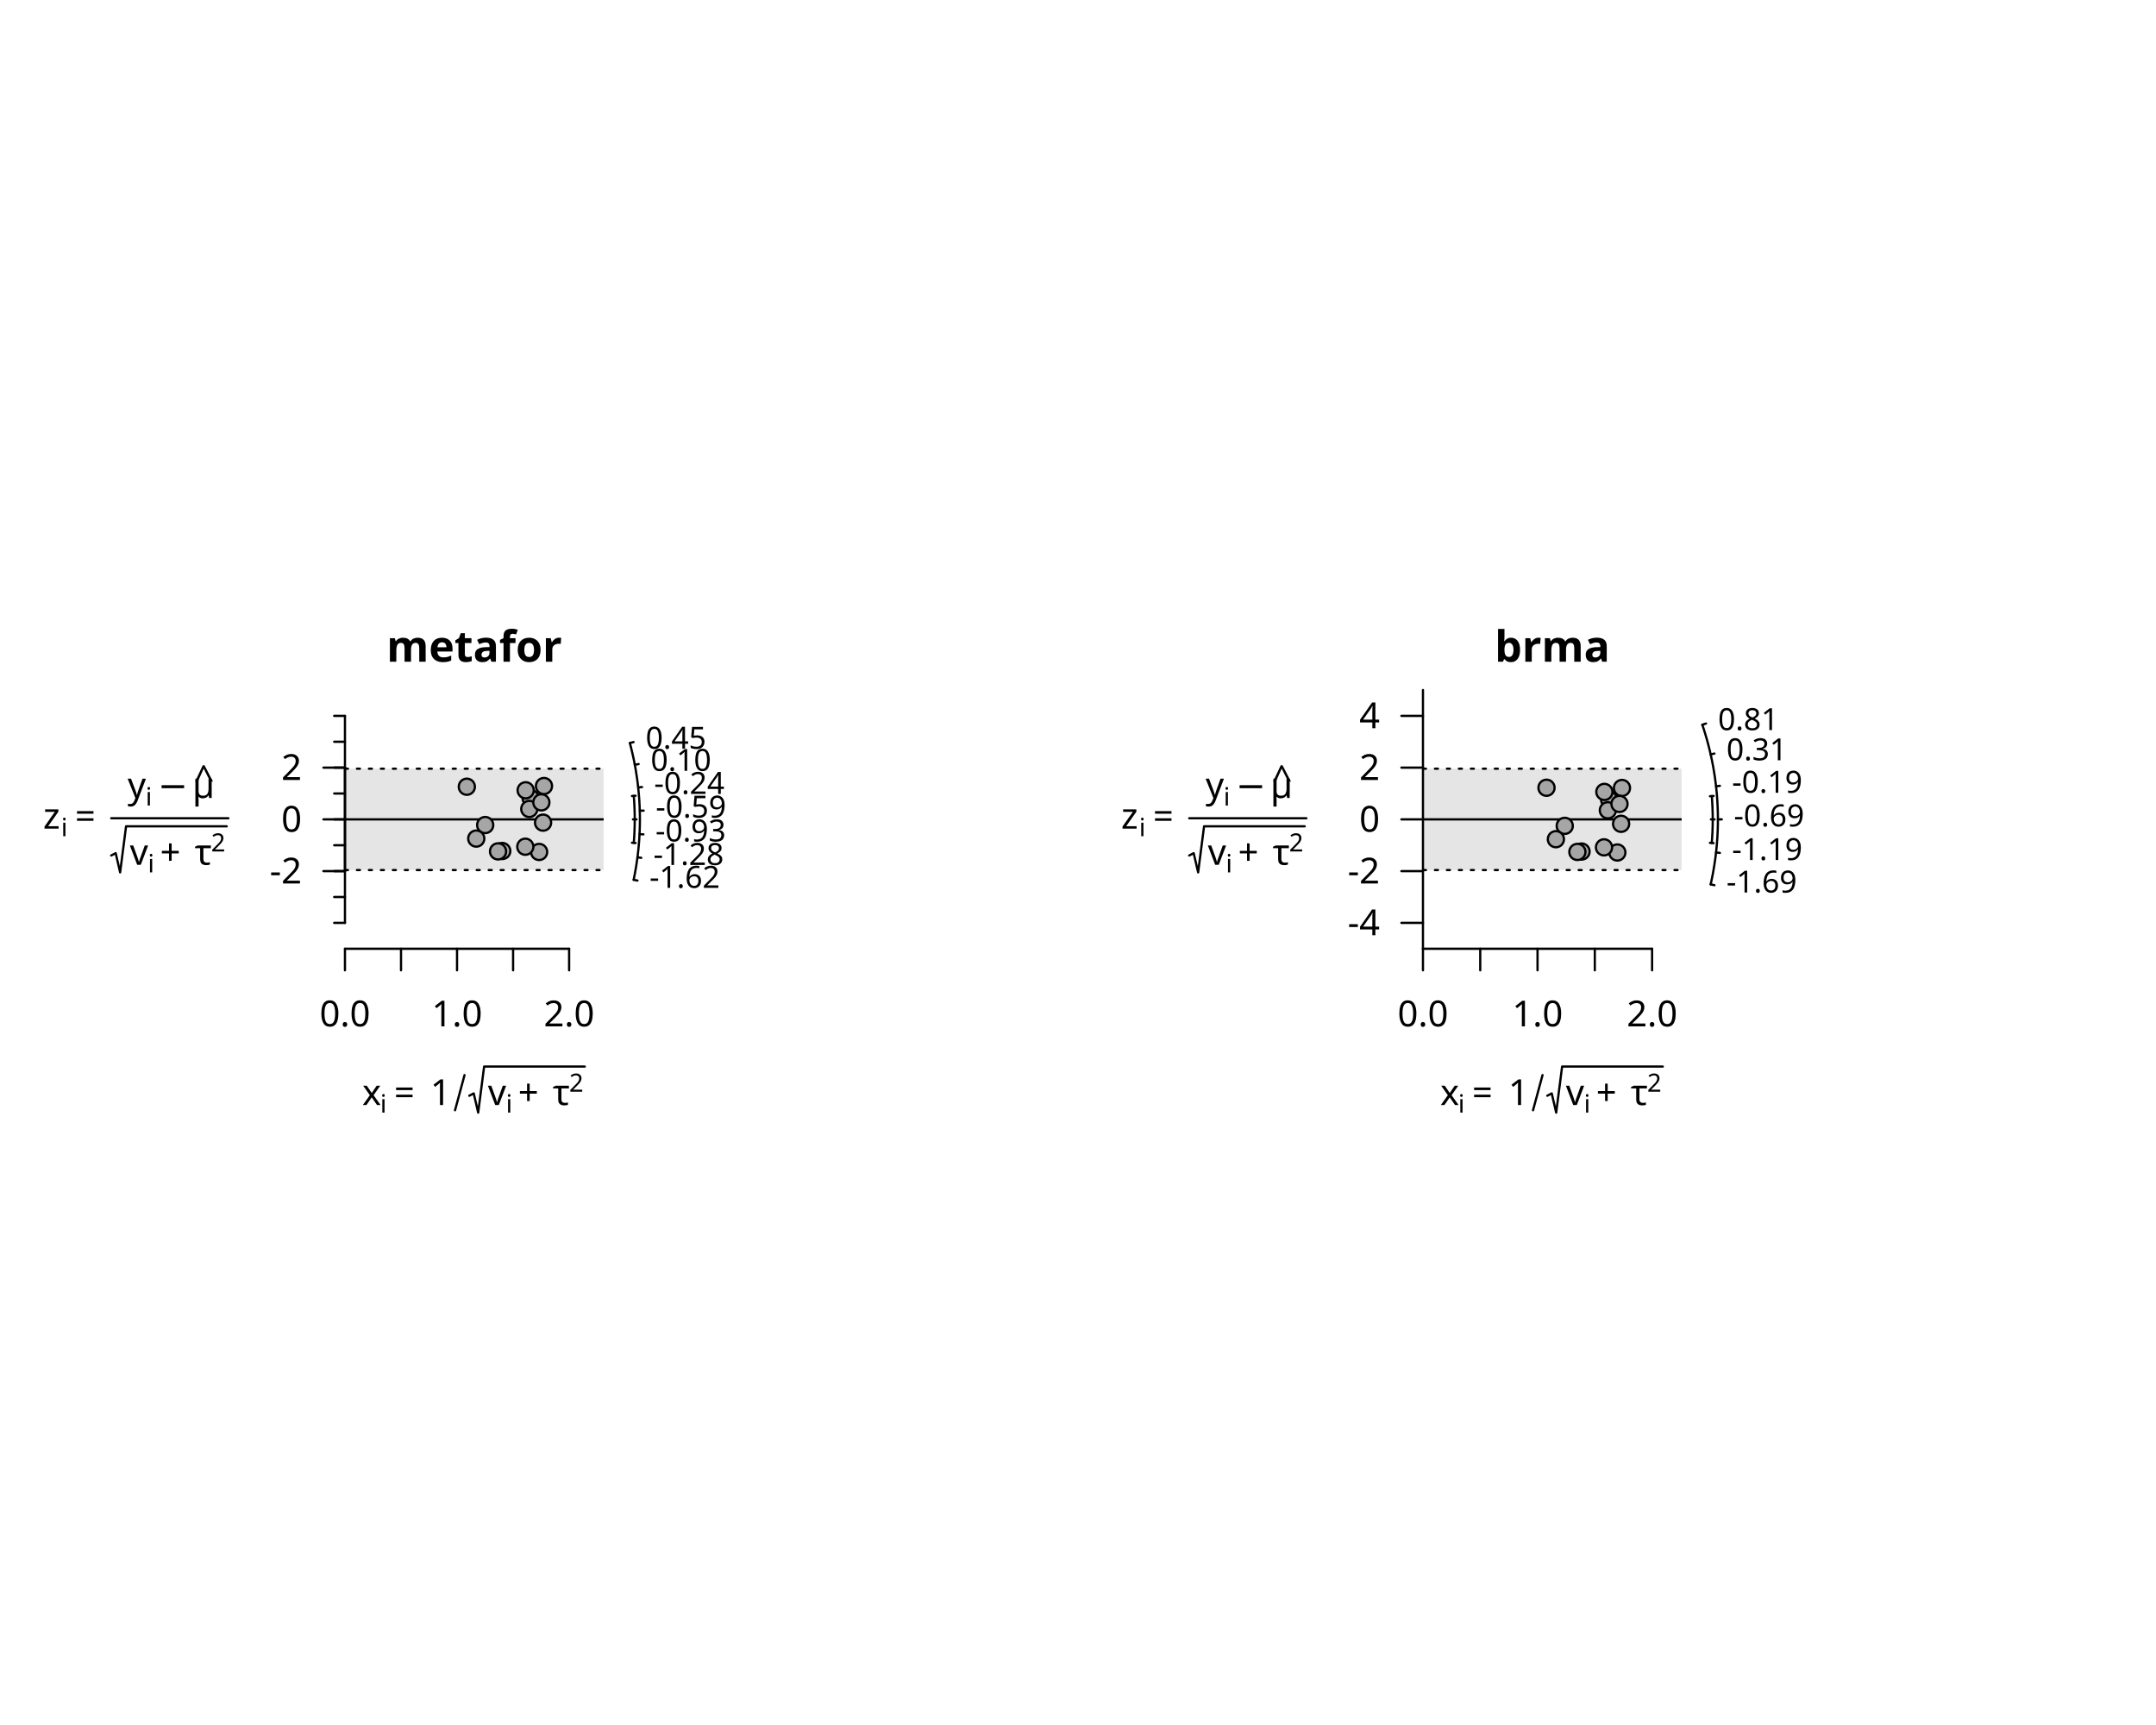
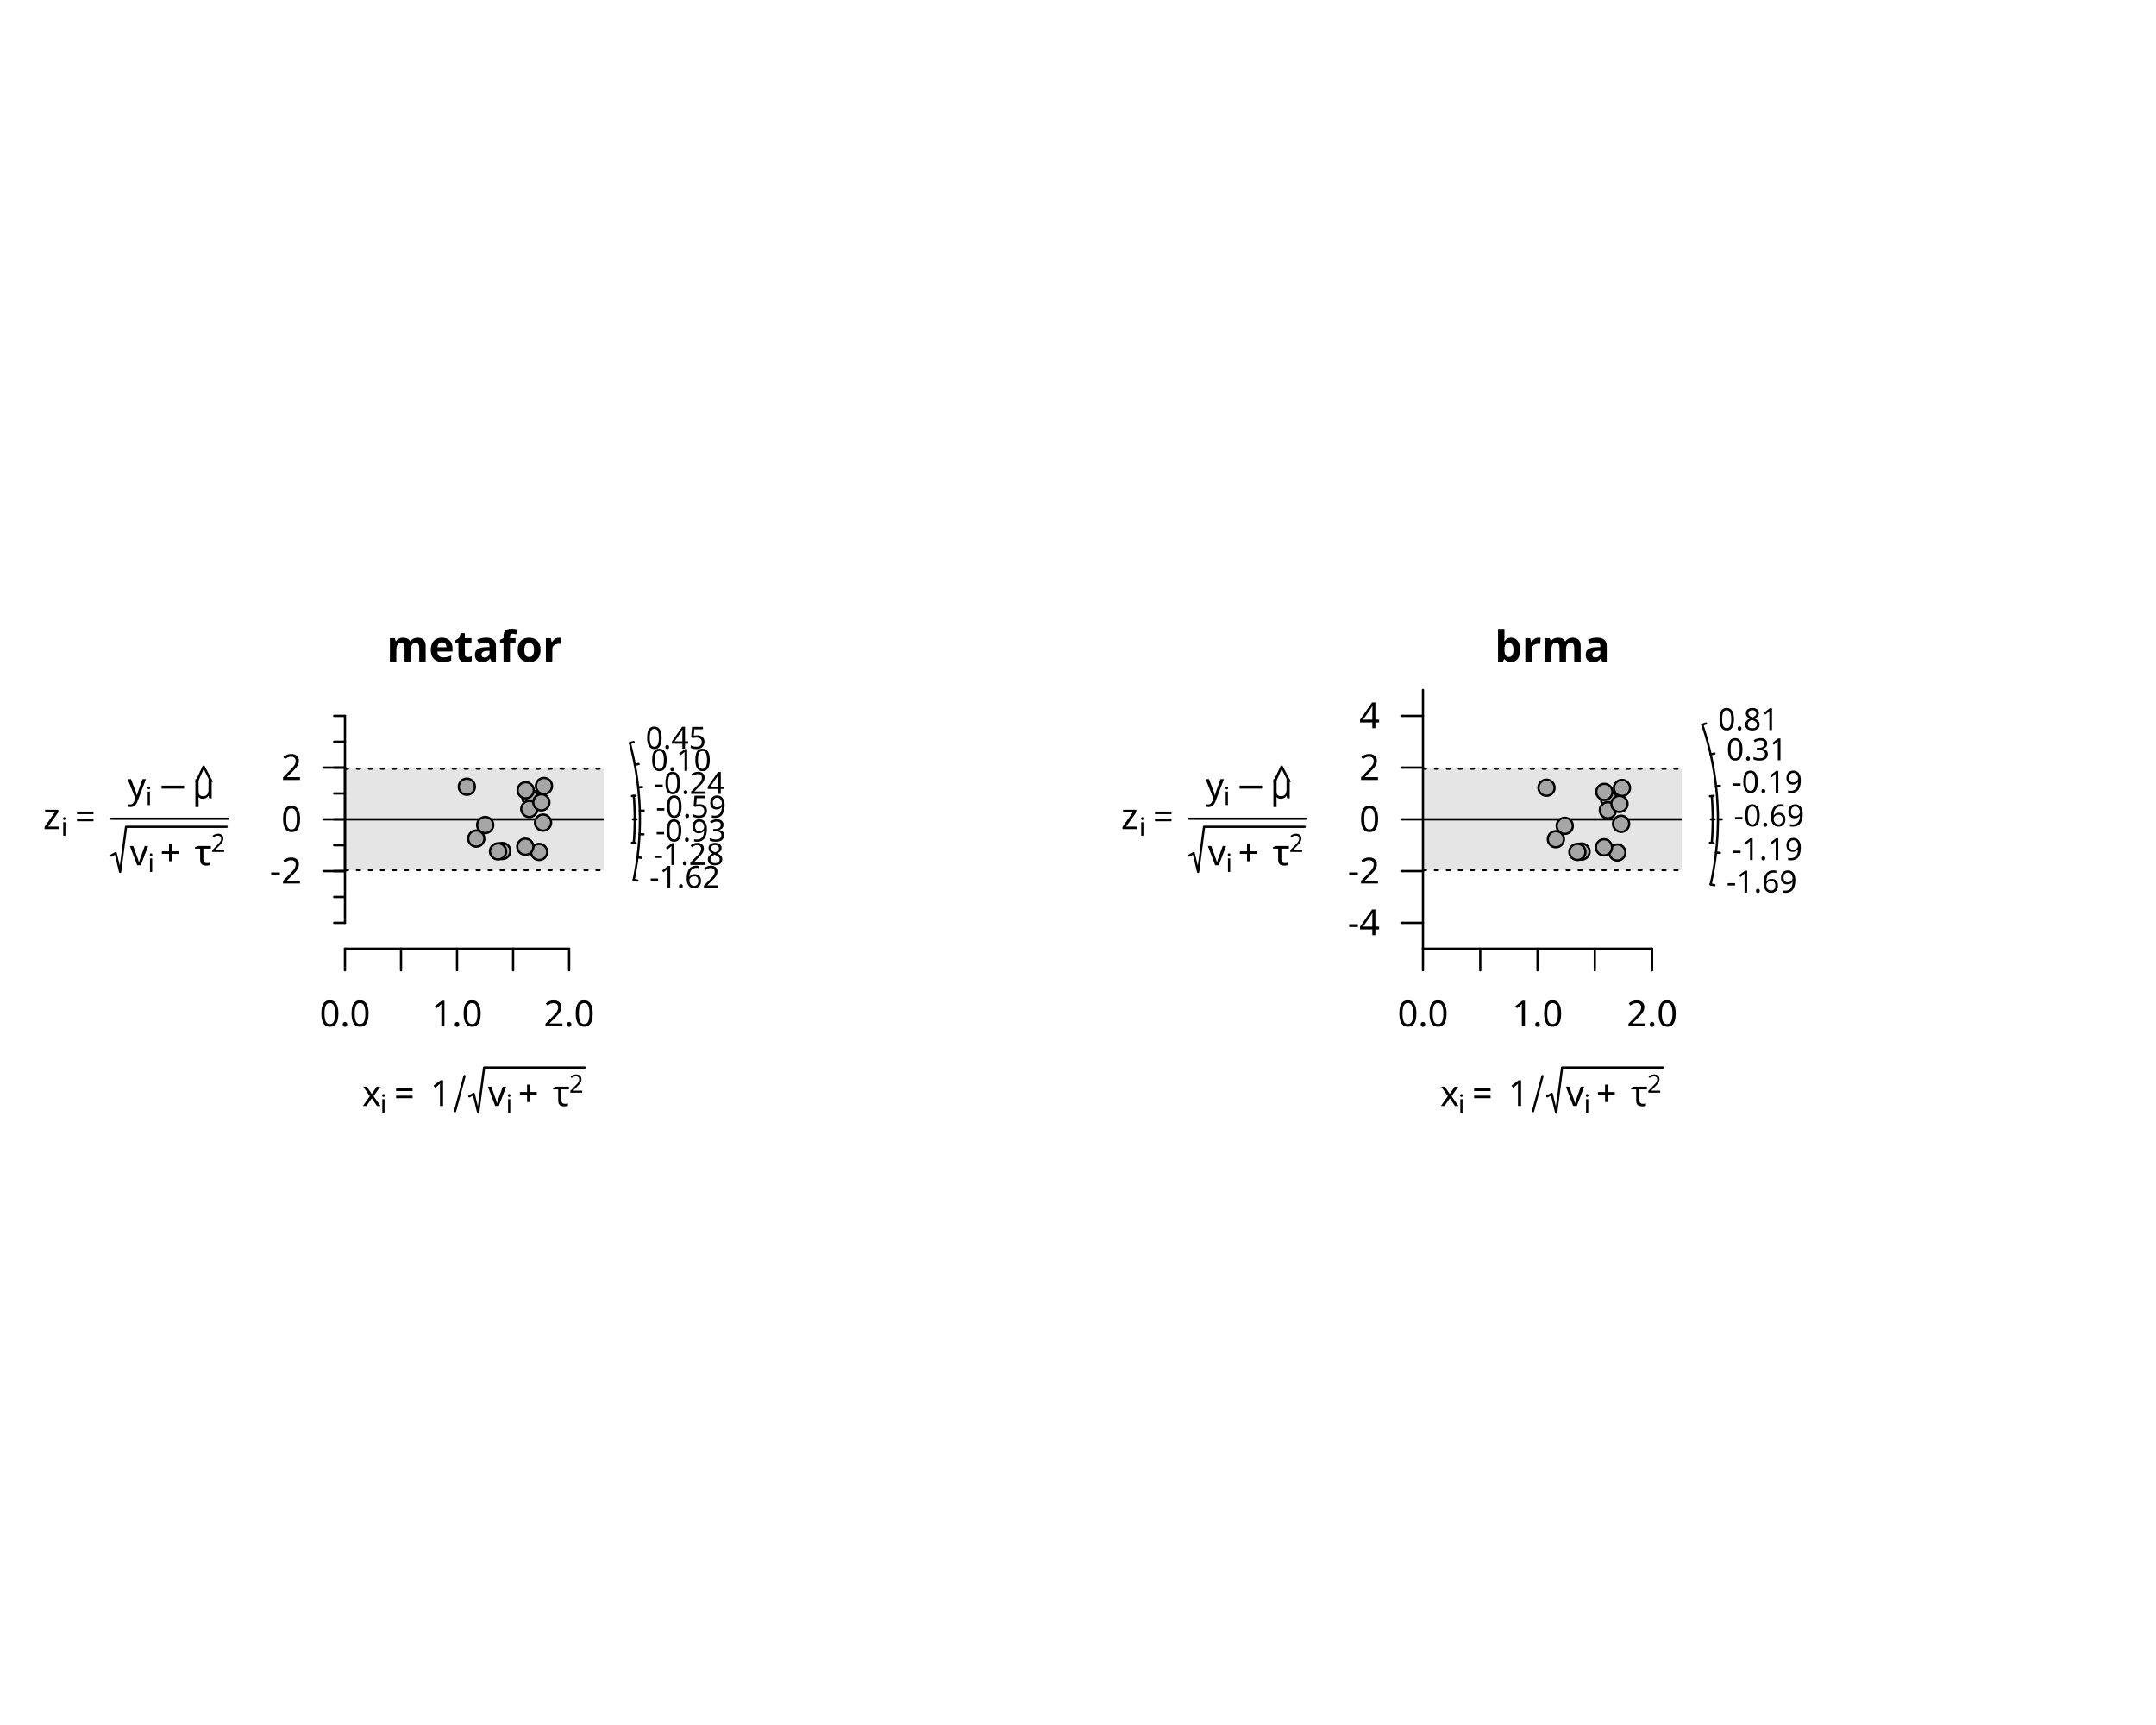
<svg xmlns="http://www.w3.org/2000/svg" class="svglite" data-engine-version="2.0" width="720.00pt" height="576.00pt" viewBox="0 0 720.00 576.00">
  <defs>
    <style type="text/css">
    .svglite line, .svglite polyline, .svglite polygon, .svglite path, .svglite rect, .svglite circle {
      fill: none;
      stroke: #000000;
      stroke-linecap: round;
      stroke-linejoin: round;
      stroke-miterlimit: 10.00;
    }
  </style>
  </defs>
  <rect width="100%" height="100%" style="stroke: none; fill: #FFFFFF;" />
  <defs>
    <clipPath id="cpMC4wMHw3MjAuMDB8MC4wMHw1NzYuMDA=">
      <rect x="0.00" y="0.00" width="720.00" height="576.00" />
    </clipPath>
  </defs>
  <g clip-path="url(#cpMC4wMHw3MjAuMDB8MC4wMHw1NzYuMDA=)">
</g>
  <defs>
    <clipPath id="cpMC4wMHwzNjAuMDB8MC4wMHw1NzYuMDA=">
      <rect x="0.00" y="0.00" width="360.00" height="576.00" />
    </clipPath>
  </defs>
  <g clip-path="url(#cpMC4wMHwzNjAuMDB8MC4wMHw1NzYuMDA=)">
    <text x="158.40" y="220.96" text-anchor="middle" style="font-size: 14.40px; font-weight: bold; font-family: sans;" textLength="48.82px" lengthAdjust="spacingAndGlyphs">metafor</text>
-     <text x="120.96" y="368.98" style="font-size: 12.00px; font-family: sans;" textLength="6.00px" lengthAdjust="spacingAndGlyphs">x</text>
+     <text x="120.96" y="369.30" style="font-size: 12.00px; font-family: sans;" textLength="6.00px" lengthAdjust="spacingAndGlyphs">x</text>
    <text x="126.96" y="371.52" style="font-size: 8.40px; font-family: sans;" textLength="1.86px" lengthAdjust="spacingAndGlyphs">i</text>
-     <text x="131.61" y="368.98" style="font-size: 12.00px; font-family: sans;" textLength="9.32px" lengthAdjust="spacingAndGlyphs">=</text>
-     <text x="143.70" y="368.98" style="font-size: 12.00px; font-family: sans;" textLength="6.67px" lengthAdjust="spacingAndGlyphs">1</text>
-     <polyline points="151.96,370.72 155.13,358.99 " style="stroke-width: 0.75;" />
-     <polyline points="156.72,365.88 158.20,365.10 159.69,371.52 161.67,356.14 195.29,356.14 " style="stroke-width: 0.75;" />
-     <text x="162.94" y="368.98" style="font-size: 12.00px; font-family: sans;" textLength="6.00px" lengthAdjust="spacingAndGlyphs">v</text>
+     <text x="131.61" y="369.30" style="font-size: 12.00px; font-family: sans;" textLength="9.32px" lengthAdjust="spacingAndGlyphs">=</text>
+     <text x="143.70" y="369.30" style="font-size: 12.00px; font-family: sans;" textLength="6.67px" lengthAdjust="spacingAndGlyphs">1</text>
+     <polyline points="151.96,371.03 155.13,359.31 " style="stroke-width: 0.75;" />
+     <polyline points="156.72,366.07 158.20,365.26 159.69,371.52 161.67,356.46 195.29,356.46 " style="stroke-width: 0.75;" />
+     <text x="162.94" y="369.30" style="font-size: 12.00px; font-family: sans;" textLength="6.00px" lengthAdjust="spacingAndGlyphs">v</text>
    <text x="168.95" y="371.52" style="font-size: 8.40px; font-family: sans;" textLength="1.86px" lengthAdjust="spacingAndGlyphs">i</text>
-     <text x="173.03" y="368.98" style="font-size: 12.00px; font-family: sans;" textLength="9.32px" lengthAdjust="spacingAndGlyphs">+</text>
-     <text x="184.57" y="368.98" style="font-size: 12.00px; font-family: sans;" textLength="5.49px" lengthAdjust="spacingAndGlyphs">τ</text>
-     <text x="190.06" y="364.54" style="font-size: 8.40px; font-family: sans;" textLength="4.67px" lengthAdjust="spacingAndGlyphs">2</text>
+     <text x="173.03" y="369.30" style="font-size: 12.00px; font-family: sans;" textLength="9.32px" lengthAdjust="spacingAndGlyphs">+</text>
+     <text x="184.57" y="369.30" style="font-size: 12.00px; font-family: sans;" textLength="5.49px" lengthAdjust="spacingAndGlyphs">τ</text>
+     <text x="190.06" y="364.86" style="font-size: 8.40px; font-family: sans;" textLength="4.67px" lengthAdjust="spacingAndGlyphs">2</text>
  </g>
  <defs>
    <clipPath id="cpMTE1LjIwfDIwMS42MHwyMzAuNDB8MzE2Ljgw">
      <rect x="115.20" y="230.40" width="86.40" height="86.40" />
    </clipPath>
  </defs>
  <g clip-path="url(#cpMTE1LjIwfDIwMS42MHwyMzAuNDB8MzE2Ljgw)">
    <polygon points="115.20,256.67 201.60,256.67 201.60,290.53 115.20,290.53 " style="stroke-width: 0.75; stroke: none; fill: #E5E5E5;" />
    <line x1="115.20" y1="273.60" x2="201.60" y2="273.60" style="stroke-width: 0.75;" />
    <line x1="115.20" y1="290.53" x2="201.60" y2="290.53" style="stroke-width: 0.75; stroke-dasharray: 1.00,3.00;" />
    <line x1="115.20" y1="256.67" x2="201.60" y2="256.67" style="stroke-width: 0.75; stroke-dasharray: 1.00,3.00;" />
  </g>
  <g clip-path="url(#cpMC4wMHw3MjAuMDB8MC4wMHw1NzYuMDA=)">
    <line x1="115.20" y1="316.80" x2="190.06" y2="316.80" style="stroke-width: 0.75;" />
    <line x1="115.20" y1="316.80" x2="115.20" y2="324.00" style="stroke-width: 0.75;" />
    <line x1="133.92" y1="316.80" x2="133.92" y2="324.00" style="stroke-width: 0.75;" />
    <line x1="152.63" y1="316.80" x2="152.63" y2="324.00" style="stroke-width: 0.75;" />
    <line x1="171.35" y1="316.80" x2="171.35" y2="324.00" style="stroke-width: 0.75;" />
    <line x1="190.06" y1="316.80" x2="190.06" y2="324.00" style="stroke-width: 0.75;" />
    <text x="115.20" y="342.72" text-anchor="middle" style="font-size: 12.00px; font-family: sans;" textLength="16.68px" lengthAdjust="spacingAndGlyphs">0.0</text>
    <text x="152.63" y="342.72" text-anchor="middle" style="font-size: 12.00px; font-family: sans;" textLength="16.68px" lengthAdjust="spacingAndGlyphs">1.0</text>
    <text x="190.06" y="342.72" text-anchor="middle" style="font-size: 12.00px; font-family: sans;" textLength="16.68px" lengthAdjust="spacingAndGlyphs">2.0</text>
    <line x1="115.20" y1="308.16" x2="115.20" y2="239.04" style="stroke-width: 0.75;" />
    <line x1="115.20" y1="308.16" x2="111.60" y2="308.16" style="stroke-width: 0.75;" />
    <line x1="115.20" y1="299.52" x2="111.60" y2="299.52" style="stroke-width: 0.75;" />
    <line x1="115.20" y1="290.88" x2="111.60" y2="290.88" style="stroke-width: 0.75;" />
    <line x1="115.20" y1="282.24" x2="111.60" y2="282.24" style="stroke-width: 0.75;" />
    <line x1="115.20" y1="273.60" x2="111.60" y2="273.60" style="stroke-width: 0.75;" />
    <line x1="115.20" y1="264.96" x2="111.60" y2="264.96" style="stroke-width: 0.75;" />
    <line x1="115.20" y1="256.32" x2="111.60" y2="256.32" style="stroke-width: 0.75;" />
    <line x1="115.20" y1="247.68" x2="111.60" y2="247.68" style="stroke-width: 0.75;" />
    <line x1="115.20" y1="239.04" x2="111.60" y2="239.04" style="stroke-width: 0.75;" />
    <line x1="115.20" y1="290.88" x2="115.20" y2="256.32" style="stroke-width: 0.75;" />
    <line x1="115.20" y1="290.88" x2="108.00" y2="290.88" style="stroke-width: 0.75;" />
    <line x1="115.20" y1="273.60" x2="108.00" y2="273.60" style="stroke-width: 0.75;" />
    <line x1="115.20" y1="256.32" x2="108.00" y2="256.32" style="stroke-width: 0.75;" />
    <text x="100.80" y="295.01" text-anchor="end" style="font-size: 12.00px; font-family: sans;" textLength="10.67px" lengthAdjust="spacingAndGlyphs">-2</text>
    <text x="100.80" y="277.73" text-anchor="end" style="font-size: 12.00px; font-family: sans;" textLength="6.67px" lengthAdjust="spacingAndGlyphs">0</text>
    <text x="100.80" y="260.45" text-anchor="end" style="font-size: 12.00px; font-family: sans;" textLength="6.67px" lengthAdjust="spacingAndGlyphs">2</text>
-     <text x="14.40" y="276.69" style="font-size: 12.00px; font-family: sans;" textLength="6.00px" lengthAdjust="spacingAndGlyphs">z</text>
-     <text x="20.40" y="279.22" style="font-size: 8.40px; font-family: sans;" textLength="1.86px" lengthAdjust="spacingAndGlyphs">i</text>
-     <text x="25.05" y="276.69" style="font-size: 12.00px; font-family: sans;" textLength="9.32px" lengthAdjust="spacingAndGlyphs">=</text>
-     <text x="42.61" y="266.45" style="font-size: 12.00px; font-family: sans;" textLength="6.00px" lengthAdjust="spacingAndGlyphs">y</text>
-     <text x="48.61" y="268.98" style="font-size: 8.40px; font-family: sans;" textLength="1.86px" lengthAdjust="spacingAndGlyphs">i</text>
-     <text x="52.70" y="266.45" style="font-size: 12.00px; font-family: sans;" textLength="9.32px" lengthAdjust="spacingAndGlyphs">−</text>
-     <text x="64.24" y="266.45" style="font-size: 12.00px; font-family: sans;" textLength="6.56px" lengthAdjust="spacingAndGlyphs">μ</text>
-     <text x="64.71" y="264.16" style="font-size: 12.00px; font-family: sans;" textLength="5.63px" lengthAdjust="spacingAndGlyphs">^</text>
-     <polyline points="37.14,285.66 38.63,284.88 40.12,291.30 42.10,275.92 75.71,275.92 " style="stroke-width: 0.75;" />
-     <text x="43.37" y="288.76" style="font-size: 12.00px; font-family: sans;" textLength="6.00px" lengthAdjust="spacingAndGlyphs">v</text>
-     <text x="49.37" y="291.30" style="font-size: 8.40px; font-family: sans;" textLength="1.86px" lengthAdjust="spacingAndGlyphs">i</text>
-     <text x="53.46" y="288.76" style="font-size: 12.00px; font-family: sans;" textLength="9.32px" lengthAdjust="spacingAndGlyphs">+</text>
-     <text x="65.00" y="288.76" style="font-size: 12.00px; font-family: sans;" textLength="5.49px" lengthAdjust="spacingAndGlyphs">τ</text>
-     <text x="70.48" y="284.32" style="font-size: 8.40px; font-family: sans;" textLength="4.67px" lengthAdjust="spacingAndGlyphs">2</text>
-     <polyline points="37.14,273.22 76.27,273.22 " style="stroke-width: 0.75;" />
+     <text x="14.40" y="276.84" style="font-size: 12.00px; font-family: sans;" textLength="6.00px" lengthAdjust="spacingAndGlyphs">z</text>
+     <text x="20.40" y="279.06" style="font-size: 8.40px; font-family: sans;" textLength="1.86px" lengthAdjust="spacingAndGlyphs">i</text>
+     <text x="25.05" y="276.84" style="font-size: 12.00px; font-family: sans;" textLength="9.32px" lengthAdjust="spacingAndGlyphs">=</text>
+     <text x="42.61" y="266.60" style="font-size: 12.00px; font-family: sans;" textLength="6.00px" lengthAdjust="spacingAndGlyphs">y</text>
+     <text x="48.61" y="268.82" style="font-size: 8.40px; font-family: sans;" textLength="1.86px" lengthAdjust="spacingAndGlyphs">i</text>
+     <text x="52.70" y="266.60" style="font-size: 12.00px; font-family: sans;" textLength="9.32px" lengthAdjust="spacingAndGlyphs">−</text>
+     <text x="64.24" y="266.60" style="font-size: 12.00px; font-family: sans;" textLength="6.56px" lengthAdjust="spacingAndGlyphs">μ</text>
+     <text x="64.71" y="264.32" style="font-size: 12.00px; font-family: sans;" textLength="5.63px" lengthAdjust="spacingAndGlyphs">^</text>
+     <polyline points="37.14,285.69 38.63,284.88 40.12,291.14 42.10,276.08 75.71,276.08 " style="stroke-width: 0.75;" />
+     <text x="43.37" y="288.92" style="font-size: 12.00px; font-family: sans;" textLength="6.00px" lengthAdjust="spacingAndGlyphs">v</text>
+     <text x="49.37" y="291.14" style="font-size: 8.40px; font-family: sans;" textLength="1.86px" lengthAdjust="spacingAndGlyphs">i</text>
+     <text x="53.46" y="288.92" style="font-size: 12.00px; font-family: sans;" textLength="9.32px" lengthAdjust="spacingAndGlyphs">+</text>
+     <text x="65.00" y="288.92" style="font-size: 12.00px; font-family: sans;" textLength="5.49px" lengthAdjust="spacingAndGlyphs">τ</text>
+     <text x="70.48" y="284.48" style="font-size: 8.40px; font-family: sans;" textLength="4.67px" lengthAdjust="spacingAndGlyphs">2</text>
+     <polyline points="37.14,273.38 76.27,273.38 " style="stroke-width: 0.75;" />
  </g>
  <g clip-path="url(#cpMC4wMHwzNjAuMDB8MC4wMHw1NzYuMDA=)">
    <polyline points="211.61,293.77 211.70,293.32 211.79,292.88 211.88,292.43 211.97,291.98 212.05,291.53 212.13,291.08 212.21,290.62 212.29,290.17 212.37,289.71 212.44,289.26 212.52,288.80 212.59,288.34 212.65,287.88 212.72,287.42 212.79,286.96 212.85,286.50 212.91,286.04 212.97,285.57 213.02,285.11 213.07,284.64 213.13,284.18 213.18,283.71 213.22,283.24 213.27,282.77 213.31,282.31 213.35,281.84 213.39,281.37 213.43,280.90 213.46,280.43 213.49,279.95 213.52,279.48 213.55,279.01 213.57,278.54 213.59,278.06 213.62,277.59 213.63,277.12 213.65,276.64 213.66,276.17 213.67,275.69 213.68,275.22 213.69,274.75 213.69,274.27 213.70,273.80 213.70,273.32 213.69,272.85 213.69,272.37 213.68,271.90 213.67,271.42 213.66,270.95 213.65,270.48 213.63,270.00 213.61,269.53 213.59,269.06 213.57,268.58 213.54,268.11 213.52,267.64 213.49,267.17 213.45,266.69 213.42,266.22 213.38,265.75 213.34,265.28 213.30,264.81 213.26,264.35 213.21,263.88 213.17,263.41 213.12,262.94 213.07,262.48 213.01,262.01 212.96,261.55 212.90,261.08 212.84,260.62 212.77,260.16 212.71,259.70 212.64,259.24 212.57,258.78 212.50,258.32 212.43,257.86 212.36,257.41 212.28,256.95 212.20,256.50 212.12,256.05 212.04,255.59 211.95,255.14 211.86,254.70 211.78,254.25 211.69,253.80 211.59,253.35 211.50,252.91 211.40,252.47 211.30,252.03 211.20,251.59 211.10,251.15 211.00,250.71 210.89,250.27 210.79,249.84 210.68,249.41 210.57,248.97 210.46,248.54 210.34,248.12 " style="stroke-width: 0.75;" />
    <line x1="211.61" y1="293.77" x2="212.88" y2="294.03" style="stroke-width: 0.75;" />
    <line x1="212.88" y1="286.27" x2="214.16" y2="286.44" style="stroke-width: 0.75;" />
    <line x1="213.57" y1="278.54" x2="214.87" y2="278.60" style="stroke-width: 0.75;" />
    <line x1="213.65" y1="270.71" x2="214.95" y2="270.68" style="stroke-width: 0.75;" />
    <line x1="213.12" y1="262.94" x2="214.41" y2="262.80" style="stroke-width: 0.75;" />
    <line x1="211.99" y1="255.37" x2="213.27" y2="255.13" style="stroke-width: 0.75;" />
    <line x1="210.34" y1="248.12" x2="211.59" y2="247.78" style="stroke-width: 0.75;" />
    <text x="216.90" y="296.46" style="font-size: 10.20px; font-family: sans;" textLength="23.25px" lengthAdjust="spacingAndGlyphs">-1.62</text>
    <text x="218.19" y="288.83" style="font-size: 10.20px; font-family: sans;" textLength="23.25px" lengthAdjust="spacingAndGlyphs">-1.28</text>
    <text x="218.90" y="280.96" style="font-size: 10.20px; font-family: sans;" textLength="23.25px" lengthAdjust="spacingAndGlyphs">-0.93</text>
    <text x="218.98" y="273.00" style="font-size: 10.20px; font-family: sans;" textLength="23.25px" lengthAdjust="spacingAndGlyphs">-0.59</text>
    <text x="218.44" y="265.10" style="font-size: 10.20px; font-family: sans;" textLength="23.25px" lengthAdjust="spacingAndGlyphs">-0.24</text>
    <text x="217.29" y="257.39" style="font-size: 10.20px; font-family: sans;" textLength="19.85px" lengthAdjust="spacingAndGlyphs">0.10</text>
    <text x="215.61" y="250.01" style="font-size: 10.20px; font-family: sans;" textLength="19.85px" lengthAdjust="spacingAndGlyphs">0.45</text>
    <polyline points="211.65,281.44 211.70,280.79 211.75,280.14 211.79,279.49 211.83,278.84 211.86,278.19 211.89,277.53 211.91,276.88 211.93,276.22 211.95,275.57 211.96,274.91 211.97,274.26 211.97,273.60 211.97,272.94 211.96,272.29 211.95,271.63 211.93,270.98 211.91,270.32 211.89,269.67 211.86,269.01 211.83,268.36 211.79,267.71 211.75,267.06 211.70,266.41 211.65,265.76 " style="stroke-width: 0.75;" />
    <line x1="211.05" y1="281.40" x2="212.25" y2="281.49" style="stroke-width: 0.75;" />
    <line x1="211.36" y1="273.60" x2="212.57" y2="273.60" style="stroke-width: 0.75;" />
    <line x1="211.05" y1="265.80" x2="212.25" y2="265.71" style="stroke-width: 0.75;" />
  </g>
  <g clip-path="url(#cpMTE1LjIwfDIwMS42MHwyMzAuNDB8MzE2Ljgw)">
    <circle cx="162.03" cy="275.49" r="2.70" style="stroke-width: 0.75; fill: #A6A6A6;" />
    <circle cx="167.73" cy="284.16" r="2.70" style="stroke-width: 0.75; fill: #A6A6A6;" />
    <circle cx="159.05" cy="280.01" r="2.70" style="stroke-width: 0.75; fill: #A6A6A6;" />
    <circle cx="180.04" cy="284.48" r="2.70" style="stroke-width: 0.75; fill: #A6A6A6;" />
    <circle cx="177.20" cy="266.49" r="2.70" style="stroke-width: 0.75; fill: #A6A6A6;" />
    <circle cx="181.36" cy="274.69" r="2.70" style="stroke-width: 0.75; fill: #A6A6A6;" />
    <circle cx="166.32" cy="284.29" r="2.70" style="stroke-width: 0.75; fill: #A6A6A6;" />
    <circle cx="181.66" cy="262.46" r="2.70" style="stroke-width: 0.75; fill: #A6A6A6;" />
    <circle cx="176.76" cy="270.12" r="2.70" style="stroke-width: 0.75; fill: #A6A6A6;" />
    <circle cx="175.43" cy="282.73" r="2.70" style="stroke-width: 0.75; fill: #A6A6A6;" />
    <circle cx="180.79" cy="267.92" r="2.70" style="stroke-width: 0.75; fill: #A6A6A6;" />
    <circle cx="155.90" cy="262.70" r="2.70" style="stroke-width: 0.75; fill: #A6A6A6;" />
    <circle cx="175.55" cy="263.89" r="2.70" style="stroke-width: 0.75; fill: #A6A6A6;" />
  </g>
  <defs>
    <clipPath id="cpNDc1LjIwfDU2MS42MHwyMzAuNDB8MzE2Ljgw">
      <rect x="475.20" y="230.40" width="86.40" height="86.40" />
    </clipPath>
  </defs>
  <g clip-path="url(#cpNDc1LjIwfDU2MS42MHwyMzAuNDB8MzE2Ljgw)">
</g>
  <defs>
    <clipPath id="cpMzYwLjAwfDcyMC4wMHwwLjAwfDU3Ni4wMA==">
      <rect x="360.00" y="0.00" width="360.00" height="576.00" />
    </clipPath>
  </defs>
  <g clip-path="url(#cpMzYwLjAwfDcyMC4wMHwwLjAwfDU3Ni4wMA==)">
-     <text x="480.96" y="368.98" style="font-size: 12.00px; font-family: sans;" textLength="6.00px" lengthAdjust="spacingAndGlyphs">x</text>
+     <text x="480.96" y="369.30" style="font-size: 12.00px; font-family: sans;" textLength="6.00px" lengthAdjust="spacingAndGlyphs">x</text>
    <text x="486.96" y="371.52" style="font-size: 8.40px; font-family: sans;" textLength="1.86px" lengthAdjust="spacingAndGlyphs">i</text>
-     <text x="491.61" y="368.98" style="font-size: 12.00px; font-family: sans;" textLength="9.32px" lengthAdjust="spacingAndGlyphs">=</text>
-     <text x="503.70" y="368.98" style="font-size: 12.00px; font-family: sans;" textLength="6.67px" lengthAdjust="spacingAndGlyphs">1</text>
-     <polyline points="511.96,370.72 515.13,358.99 " style="stroke-width: 0.75;" />
-     <polyline points="516.72,365.88 518.20,365.10 519.69,371.52 521.67,356.14 555.29,356.14 " style="stroke-width: 0.75;" />
-     <text x="522.94" y="368.98" style="font-size: 12.00px; font-family: sans;" textLength="6.00px" lengthAdjust="spacingAndGlyphs">v</text>
+     <text x="491.61" y="369.30" style="font-size: 12.00px; font-family: sans;" textLength="9.32px" lengthAdjust="spacingAndGlyphs">=</text>
+     <text x="503.70" y="369.30" style="font-size: 12.00px; font-family: sans;" textLength="6.67px" lengthAdjust="spacingAndGlyphs">1</text>
+     <polyline points="511.96,371.03 515.13,359.31 " style="stroke-width: 0.75;" />
+     <polyline points="516.72,366.07 518.20,365.26 519.69,371.52 521.67,356.46 555.29,356.46 " style="stroke-width: 0.75;" />
+     <text x="522.94" y="369.30" style="font-size: 12.00px; font-family: sans;" textLength="6.00px" lengthAdjust="spacingAndGlyphs">v</text>
    <text x="528.95" y="371.52" style="font-size: 8.40px; font-family: sans;" textLength="1.86px" lengthAdjust="spacingAndGlyphs">i</text>
-     <text x="533.03" y="368.98" style="font-size: 12.00px; font-family: sans;" textLength="9.32px" lengthAdjust="spacingAndGlyphs">+</text>
-     <text x="544.57" y="368.98" style="font-size: 12.00px; font-family: sans;" textLength="5.49px" lengthAdjust="spacingAndGlyphs">τ</text>
-     <text x="550.06" y="364.54" style="font-size: 8.40px; font-family: sans;" textLength="4.67px" lengthAdjust="spacingAndGlyphs">2</text>
+     <text x="533.03" y="369.30" style="font-size: 12.00px; font-family: sans;" textLength="9.32px" lengthAdjust="spacingAndGlyphs">+</text>
+     <text x="544.57" y="369.30" style="font-size: 12.00px; font-family: sans;" textLength="5.49px" lengthAdjust="spacingAndGlyphs">τ</text>
+     <text x="550.06" y="364.86" style="font-size: 8.40px; font-family: sans;" textLength="4.67px" lengthAdjust="spacingAndGlyphs">2</text>
    <text x="518.40" y="220.96" text-anchor="middle" style="font-size: 14.40px; font-weight: bold; font-family: sans;" textLength="32.81px" lengthAdjust="spacingAndGlyphs">brma</text>
  </g>
  <g clip-path="url(#cpNDc1LjIwfDU2MS42MHwyMzAuNDB8MzE2Ljgw)">
    <polygon points="475.20,256.67 561.60,256.67 561.60,290.53 475.20,290.53 " style="stroke-width: 0.75; stroke: none; fill: #E5E5E5;" />
    <line x1="475.20" y1="273.60" x2="561.60" y2="273.60" style="stroke-width: 0.75;" />
    <line x1="475.20" y1="256.67" x2="561.60" y2="256.67" style="stroke-width: 0.75; stroke-dasharray: 1.00,3.00;" />
    <line x1="475.20" y1="290.53" x2="561.60" y2="290.53" style="stroke-width: 0.75; stroke-dasharray: 1.00,3.00;" />
  </g>
  <g clip-path="url(#cpMC4wMHw3MjAuMDB8MC4wMHw1NzYuMDA=)">
    <line x1="475.20" y1="316.80" x2="551.72" y2="316.80" style="stroke-width: 0.75;" />
    <line x1="475.20" y1="316.80" x2="475.20" y2="324.00" style="stroke-width: 0.75;" />
    <line x1="494.33" y1="316.80" x2="494.33" y2="324.00" style="stroke-width: 0.75;" />
    <line x1="513.46" y1="316.80" x2="513.46" y2="324.00" style="stroke-width: 0.75;" />
    <line x1="532.59" y1="316.80" x2="532.59" y2="324.00" style="stroke-width: 0.75;" />
    <line x1="551.72" y1="316.80" x2="551.72" y2="324.00" style="stroke-width: 0.75;" />
    <text x="475.20" y="342.72" text-anchor="middle" style="font-size: 12.00px; font-family: sans;" textLength="16.68px" lengthAdjust="spacingAndGlyphs">0.0</text>
    <text x="513.46" y="342.72" text-anchor="middle" style="font-size: 12.00px; font-family: sans;" textLength="16.68px" lengthAdjust="spacingAndGlyphs">1.0</text>
    <text x="551.72" y="342.72" text-anchor="middle" style="font-size: 12.00px; font-family: sans;" textLength="16.68px" lengthAdjust="spacingAndGlyphs">2.0</text>
    <line x1="475.20" y1="316.80" x2="475.20" y2="230.40" style="stroke-width: 0.75;" />
    <line x1="475.20" y1="308.16" x2="468.00" y2="308.16" style="stroke-width: 0.75;" />
    <line x1="475.20" y1="290.88" x2="468.00" y2="290.88" style="stroke-width: 0.75;" />
    <line x1="475.20" y1="273.60" x2="468.00" y2="273.60" style="stroke-width: 0.75;" />
    <line x1="475.20" y1="256.32" x2="468.00" y2="256.32" style="stroke-width: 0.75;" />
    <line x1="475.20" y1="239.04" x2="468.00" y2="239.04" style="stroke-width: 0.75;" />
    <text x="460.80" y="312.29" text-anchor="end" style="font-size: 12.00px; font-family: sans;" textLength="10.67px" lengthAdjust="spacingAndGlyphs">-4</text>
    <text x="460.80" y="295.01" text-anchor="end" style="font-size: 12.00px; font-family: sans;" textLength="10.67px" lengthAdjust="spacingAndGlyphs">-2</text>
    <text x="460.80" y="277.73" text-anchor="end" style="font-size: 12.00px; font-family: sans;" textLength="6.67px" lengthAdjust="spacingAndGlyphs">0</text>
    <text x="460.80" y="260.45" text-anchor="end" style="font-size: 12.00px; font-family: sans;" textLength="6.67px" lengthAdjust="spacingAndGlyphs">2</text>
    <text x="460.80" y="243.17" text-anchor="end" style="font-size: 12.00px; font-family: sans;" textLength="6.67px" lengthAdjust="spacingAndGlyphs">4</text>
-     <text x="374.40" y="276.69" style="font-size: 12.00px; font-family: sans;" textLength="6.00px" lengthAdjust="spacingAndGlyphs">z</text>
-     <text x="380.40" y="279.22" style="font-size: 8.40px; font-family: sans;" textLength="1.86px" lengthAdjust="spacingAndGlyphs">i</text>
-     <text x="385.05" y="276.69" style="font-size: 12.00px; font-family: sans;" textLength="9.32px" lengthAdjust="spacingAndGlyphs">=</text>
-     <text x="402.61" y="266.45" style="font-size: 12.00px; font-family: sans;" textLength="6.00px" lengthAdjust="spacingAndGlyphs">y</text>
-     <text x="408.61" y="268.98" style="font-size: 8.40px; font-family: sans;" textLength="1.86px" lengthAdjust="spacingAndGlyphs">i</text>
-     <text x="412.70" y="266.45" style="font-size: 12.00px; font-family: sans;" textLength="9.32px" lengthAdjust="spacingAndGlyphs">−</text>
-     <text x="424.24" y="266.45" style="font-size: 12.00px; font-family: sans;" textLength="6.56px" lengthAdjust="spacingAndGlyphs">μ</text>
-     <text x="424.71" y="264.16" style="font-size: 12.00px; font-family: sans;" textLength="5.63px" lengthAdjust="spacingAndGlyphs">^</text>
-     <polyline points="397.14,285.66 398.63,284.88 400.12,291.30 402.10,275.92 435.71,275.92 " style="stroke-width: 0.75;" />
-     <text x="403.37" y="288.76" style="font-size: 12.00px; font-family: sans;" textLength="6.00px" lengthAdjust="spacingAndGlyphs">v</text>
-     <text x="409.37" y="291.30" style="font-size: 8.40px; font-family: sans;" textLength="1.86px" lengthAdjust="spacingAndGlyphs">i</text>
-     <text x="413.46" y="288.76" style="font-size: 12.00px; font-family: sans;" textLength="9.32px" lengthAdjust="spacingAndGlyphs">+</text>
-     <text x="425.00" y="288.76" style="font-size: 12.00px; font-family: sans;" textLength="5.49px" lengthAdjust="spacingAndGlyphs">τ</text>
-     <text x="430.48" y="284.32" style="font-size: 8.40px; font-family: sans;" textLength="4.67px" lengthAdjust="spacingAndGlyphs">2</text>
-     <polyline points="397.14,273.22 436.27,273.22 " style="stroke-width: 0.75;" />
+     <text x="374.40" y="276.84" style="font-size: 12.00px; font-family: sans;" textLength="6.00px" lengthAdjust="spacingAndGlyphs">z</text>
+     <text x="380.40" y="279.06" style="font-size: 8.40px; font-family: sans;" textLength="1.86px" lengthAdjust="spacingAndGlyphs">i</text>
+     <text x="385.05" y="276.84" style="font-size: 12.00px; font-family: sans;" textLength="9.32px" lengthAdjust="spacingAndGlyphs">=</text>
+     <text x="402.61" y="266.60" style="font-size: 12.00px; font-family: sans;" textLength="6.00px" lengthAdjust="spacingAndGlyphs">y</text>
+     <text x="408.61" y="268.82" style="font-size: 8.40px; font-family: sans;" textLength="1.86px" lengthAdjust="spacingAndGlyphs">i</text>
+     <text x="412.70" y="266.60" style="font-size: 12.00px; font-family: sans;" textLength="9.32px" lengthAdjust="spacingAndGlyphs">−</text>
+     <text x="424.24" y="266.60" style="font-size: 12.00px; font-family: sans;" textLength="6.56px" lengthAdjust="spacingAndGlyphs">μ</text>
+     <text x="424.71" y="264.32" style="font-size: 12.00px; font-family: sans;" textLength="5.63px" lengthAdjust="spacingAndGlyphs">^</text>
+     <polyline points="397.14,285.69 398.63,284.88 400.12,291.14 402.10,276.08 435.71,276.08 " style="stroke-width: 0.75;" />
+     <text x="403.37" y="288.92" style="font-size: 12.00px; font-family: sans;" textLength="6.00px" lengthAdjust="spacingAndGlyphs">v</text>
+     <text x="409.37" y="291.14" style="font-size: 8.40px; font-family: sans;" textLength="1.86px" lengthAdjust="spacingAndGlyphs">i</text>
+     <text x="413.46" y="288.92" style="font-size: 12.00px; font-family: sans;" textLength="9.32px" lengthAdjust="spacingAndGlyphs">+</text>
+     <text x="425.00" y="288.92" style="font-size: 12.00px; font-family: sans;" textLength="5.49px" lengthAdjust="spacingAndGlyphs">τ</text>
+     <text x="430.48" y="284.48" style="font-size: 8.40px; font-family: sans;" textLength="4.67px" lengthAdjust="spacingAndGlyphs">2</text>
+     <polyline points="397.14,273.38 436.27,273.38 " style="stroke-width: 0.75;" />
  </g>
  <g clip-path="url(#cpMzYwLjAwfDcyMC4wMHwwLjAwfDU3Ni4wMA==)">
    <polyline points="571.28,295.30 571.39,294.77 571.51,294.25 571.62,293.72 571.73,293.20 571.83,292.67 571.94,292.13 572.04,291.60 572.13,291.07 572.23,290.53 572.32,289.99 572.41,289.45 572.50,288.91 572.58,288.37 572.66,287.83 572.74,287.28 572.82,286.74 572.89,286.19 572.96,285.64 573.02,285.09 573.09,284.54 573.15,283.99 573.20,283.44 573.26,282.88 573.31,282.33 573.36,281.77 573.40,281.22 573.44,280.66 573.48,280.10 573.52,279.54 573.55,278.98 573.58,278.42 573.60,277.86 573.63,277.30 573.65,276.74 573.66,276.18 573.68,275.62 573.69,275.06 573.69,274.50 573.70,273.94 573.70,273.38 573.69,272.81 573.69,272.25 573.68,271.69 573.67,271.13 573.65,270.57 573.63,270.01 573.61,269.45 573.58,268.89 573.55,268.33 573.52,267.77 573.49,267.21 573.45,266.65 573.41,266.10 573.37,265.54 573.32,264.98 573.27,264.43 573.21,263.88 573.16,263.32 573.10,262.77 573.04,262.22 572.97,261.67 572.90,261.12 572.83,260.57 572.76,260.03 572.68,259.48 572.60,258.94 572.52,258.40 572.43,257.85 572.34,257.31 572.25,256.78 572.15,256.24 572.06,255.71 571.96,255.17 571.85,254.64 571.75,254.11 571.64,253.58 571.53,253.06 571.42,252.53 571.30,252.01 571.18,251.49 571.06,250.97 570.94,250.45 570.81,249.94 570.68,249.43 570.55,248.91 570.42,248.41 570.28,247.90 570.15,247.40 570.01,246.89 569.86,246.39 569.72,245.90 569.57,245.40 569.42,244.91 569.27,244.42 569.12,243.93 568.97,243.44 568.81,242.96 568.65,242.48 568.49,242.00 " style="stroke-width: 0.75;" />
    <line x1="571.28" y1="295.30" x2="572.54" y2="295.58" style="stroke-width: 0.75;" />
    <line x1="573.07" y1="284.65" x2="574.36" y2="284.80" style="stroke-width: 0.75;" />
    <line x1="573.70" y1="273.60" x2="574.99" y2="273.60" style="stroke-width: 0.75;" />
    <line x1="573.07" y1="262.55" x2="574.36" y2="262.40" style="stroke-width: 0.75;" />
    <line x1="571.28" y1="251.90" x2="572.54" y2="251.62" style="stroke-width: 0.75;" />
    <line x1="568.49" y1="242.00" x2="569.72" y2="241.59" style="stroke-width: 0.75;" />
    <text x="576.56" y="298.02" style="font-size: 10.20px; font-family: sans;" textLength="23.25px" lengthAdjust="spacingAndGlyphs">-1.69</text>
    <text x="578.39" y="287.18" style="font-size: 10.20px; font-family: sans;" textLength="23.25px" lengthAdjust="spacingAndGlyphs">-1.19</text>
    <text x="579.02" y="275.94" style="font-size: 10.20px; font-family: sans;" textLength="23.25px" lengthAdjust="spacingAndGlyphs">-0.69</text>
    <text x="578.39" y="264.70" style="font-size: 10.20px; font-family: sans;" textLength="23.25px" lengthAdjust="spacingAndGlyphs">-0.19</text>
    <text x="576.56" y="253.86" style="font-size: 10.20px; font-family: sans;" textLength="19.85px" lengthAdjust="spacingAndGlyphs">0.31</text>
    <text x="573.73" y="243.79" style="font-size: 10.20px; font-family: sans;" textLength="19.85px" lengthAdjust="spacingAndGlyphs">0.81</text>
    <polyline points="571.65,281.48 571.70,280.83 571.74,280.19 571.79,279.53 571.82,278.88 571.86,278.23 571.89,277.58 571.91,276.93 571.93,276.27 571.95,275.62 571.96,274.96 571.97,274.31 571.97,273.66 571.97,273.00 571.96,272.35 571.95,271.69 571.93,271.04 571.91,270.38 571.89,269.73 571.86,269.08 571.83,268.43 571.79,267.78 571.75,267.12 571.71,266.47 571.66,265.83 " style="stroke-width: 0.75;" />
    <line x1="571.04" y1="281.43" x2="572.25" y2="281.53" style="stroke-width: 0.75;" />
    <line x1="571.36" y1="273.60" x2="572.57" y2="273.60" style="stroke-width: 0.75;" />
    <line x1="571.05" y1="265.87" x2="572.26" y2="265.78" style="stroke-width: 0.75;" />
  </g>
  <g clip-path="url(#cpNDc1LjIwfDU2MS42MHwyMzAuNDB8MzE2Ljgw)">
    <circle cx="522.55" cy="275.76" r="2.70" style="stroke-width: 0.75; fill: #A6A6A6;" />
    <circle cx="528.16" cy="284.34" r="2.70" style="stroke-width: 0.75; fill: #A6A6A6;" />
    <circle cx="519.59" cy="280.22" r="2.70" style="stroke-width: 0.75; fill: #A6A6A6;" />
    <circle cx="540.11" cy="284.66" r="2.70" style="stroke-width: 0.75; fill: #A6A6A6;" />
    <circle cx="537.38" cy="267.01" r="2.70" style="stroke-width: 0.75; fill: #A6A6A6;" />
    <circle cx="541.37" cy="275.08" r="2.70" style="stroke-width: 0.75; fill: #A6A6A6;" />
    <circle cx="526.77" cy="284.47" r="2.70" style="stroke-width: 0.75; fill: #A6A6A6;" />
    <circle cx="541.66" cy="263.11" r="2.70" style="stroke-width: 0.75; fill: #A6A6A6;" />
    <circle cx="536.95" cy="270.56" r="2.70" style="stroke-width: 0.75; fill: #A6A6A6;" />
    <circle cx="535.66" cy="282.94" r="2.70" style="stroke-width: 0.75; fill: #A6A6A6;" />
    <circle cx="540.83" cy="268.44" r="2.70" style="stroke-width: 0.75; fill: #A6A6A6;" />
    <circle cx="516.46" cy="263.04" r="2.70" style="stroke-width: 0.75; fill: #A6A6A6;" />
    <circle cx="535.78" cy="264.43" r="2.70" style="stroke-width: 0.75; fill: #A6A6A6;" />
  </g>
</svg>
